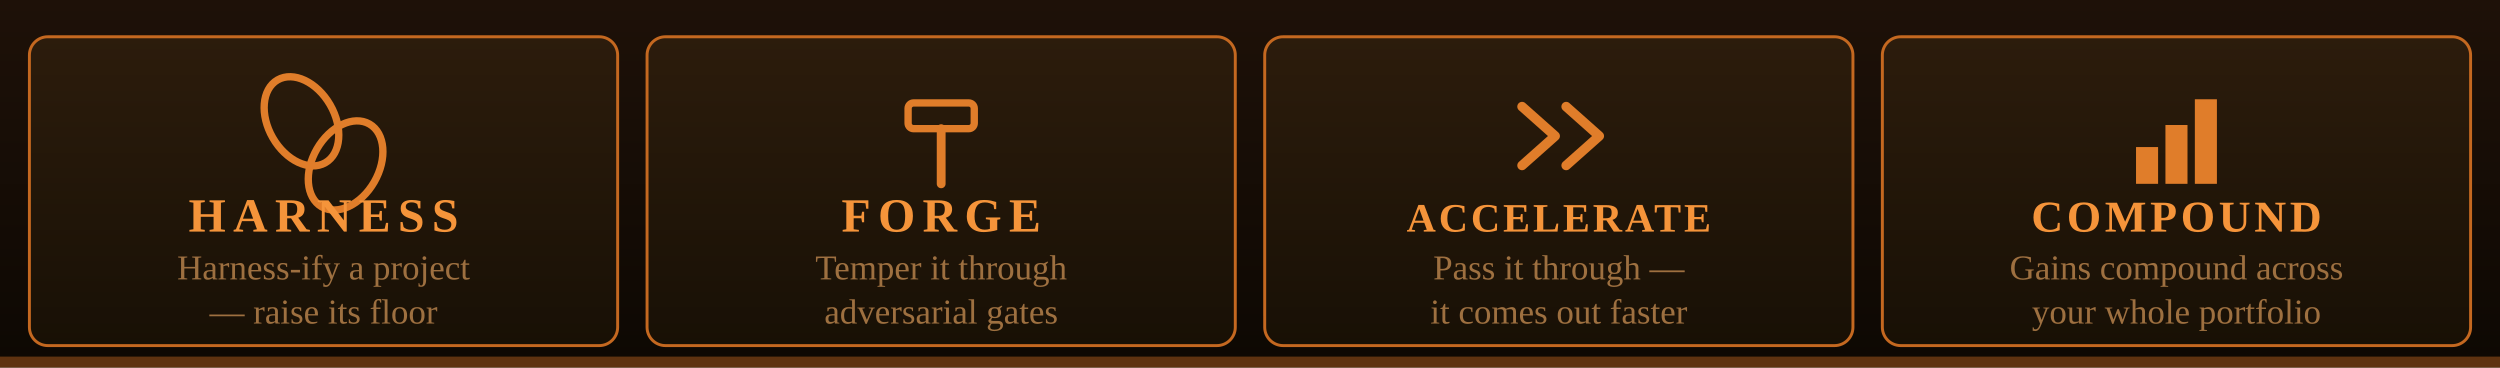
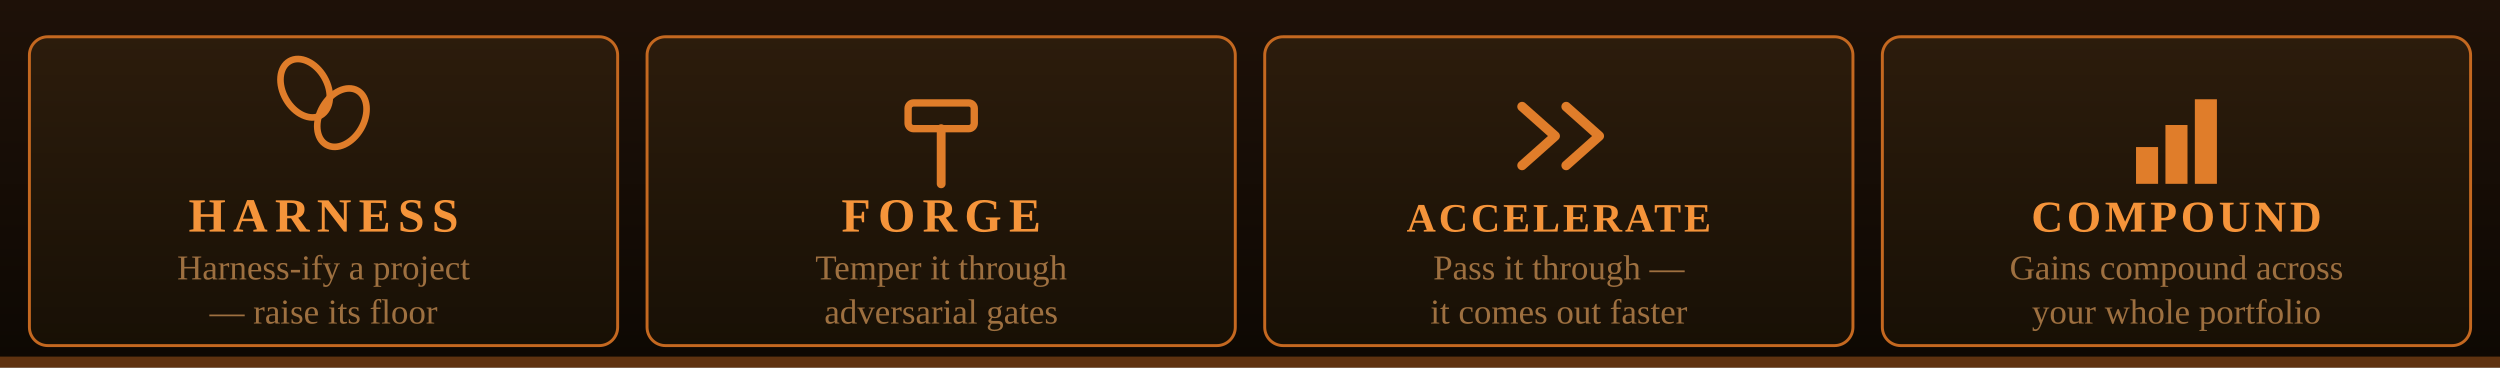
<svg xmlns="http://www.w3.org/2000/svg" viewBox="0 0 680 100" width="680">
  <defs>
    <linearGradient id="bg" x1="0" y1="0" x2="0" y2="1">
      <stop offset="0%" stop-color="#1e1108" />
      <stop offset="100%" stop-color="#0d0803" />
    </linearGradient>
    <linearGradient id="cd" x1="0" y1="0" x2="0" y2="1">
      <stop offset="0%" stop-color="#2c1c0c" />
      <stop offset="100%" stop-color="#181005" />
    </linearGradient>
    <filter id="glow">
      <feGaussianBlur stdDeviation="1.5" result="blur" />
      <feMerge>
        <feMergeNode in="blur" />
        <feMergeNode in="SourceGraphic" />
      </feMerge>
    </filter>
  </defs>
  <rect width="680" height="100" fill="url(#bg)" />
  <rect x="8" y="10" width="160" height="84" rx="5" fill="url(#cd)" stroke="#c46820" stroke-width="0.8" />
-   <ellipse cx="82" cy="33" rx="9" ry="13" fill="none" stroke="#e07d2a" stroke-width="2" transform="rotate(-30 82 33)" />
-   <ellipse cx="94" cy="45" rx="9" ry="13" fill="none" stroke="#e07d2a" stroke-width="2" transform="rotate(30 94 45)" />
+   <ellipse cx="83" cy="24" rx="6" ry="8.5" fill="none" stroke="#e07d2a" stroke-width="1.8" transform="rotate(-30 83 24)" />
+   <ellipse cx="93" cy="32" rx="6" ry="8.5" fill="none" stroke="#e07d2a" stroke-width="1.8" transform="rotate(30 93 32)" />
  <text x="88" y="63" text-anchor="middle" font-family="Georgia,'Times New Roman',serif" font-size="13" font-weight="bold" fill="#f5943a" letter-spacing="2">HARNESS</text>
  <text x="88" y="76" text-anchor="middle" font-family="Georgia,'Times New Roman',serif" font-size="9.5" fill="#9e7040">Harness-ify a project</text>
  <text x="88" y="88" text-anchor="middle" font-family="Georgia,'Times New Roman',serif" font-size="9.5" fill="#9e7040">— raise its floor</text>
  <rect x="176" y="10" width="160" height="84" rx="5" fill="url(#cd)" stroke="#c46820" stroke-width="0.8" />
  <rect x="247" y="28" width="18" height="7" rx="1.5" fill="none" stroke="#e07d2a" stroke-width="2" />
  <line x1="256" y1="35" x2="256" y2="50" stroke="#e07d2a" stroke-width="2.4" stroke-linecap="round" />
  <text x="256" y="63" text-anchor="middle" font-family="Georgia,'Times New Roman',serif" font-size="13" font-weight="bold" fill="#f5943a" letter-spacing="2">FORGE</text>
  <text x="256" y="76" text-anchor="middle" font-family="Georgia,'Times New Roman',serif" font-size="9.5" fill="#9e7040">Temper it through</text>
  <text x="256" y="88" text-anchor="middle" font-family="Georgia,'Times New Roman',serif" font-size="9.5" fill="#9e7040">adversarial gates</text>
  <rect x="344" y="10" width="160" height="84" rx="5" fill="url(#cd)" stroke="#c46820" stroke-width="0.8" />
  <path d="M414,29 l9,8 l-9,8 M426,29 l9,8 l-9,8" fill="none" stroke="#e07d2a" stroke-width="2.6" stroke-linecap="round" stroke-linejoin="round" />
  <text x="424" y="63" text-anchor="middle" font-family="Georgia,'Times New Roman',serif" font-size="11" font-weight="bold" fill="#f5943a" letter-spacing="0.8">ACCELERATE</text>
  <text x="424" y="76" text-anchor="middle" font-family="Georgia,'Times New Roman',serif" font-size="9.5" fill="#9e7040">Pass it through —</text>
  <text x="424" y="88" text-anchor="middle" font-family="Georgia,'Times New Roman',serif" font-size="9.5" fill="#9e7040">it comes out faster</text>
  <rect x="512" y="10" width="160" height="84" rx="5" fill="url(#cd)" stroke="#c46820" stroke-width="0.8" />
  <rect x="581" y="40" width="6" height="10" fill="#e07d2a" />
  <rect x="589" y="34" width="6" height="16" fill="#e07d2a" />
  <rect x="597" y="27" width="6" height="23" fill="#e07d2a" />
  <text x="592" y="63" text-anchor="middle" font-family="Georgia,'Times New Roman',serif" font-size="12" font-weight="bold" fill="#f5943a" letter-spacing="1">COMPOUND</text>
  <text x="592" y="76" text-anchor="middle" font-family="Georgia,'Times New Roman',serif" font-size="9.5" fill="#9e7040">Gains compound across</text>
  <text x="592" y="88" text-anchor="middle" font-family="Georgia,'Times New Roman',serif" font-size="9.5" fill="#9e7040">your whole portfolio</text>
  <line x1="176" y1="18" x2="176" y2="86" stroke="#c46820" stroke-width="0.5" stroke-opacity="0.35" />
  <line x1="344" y1="18" x2="344" y2="86" stroke="#c46820" stroke-width="0.5" stroke-opacity="0.35" />
  <line x1="512" y1="18" x2="512" y2="86" stroke="#c46820" stroke-width="0.5" stroke-opacity="0.35" />
  <rect y="97" width="680" height="3" fill="#c46820" fill-opacity="0.45" />
</svg>
